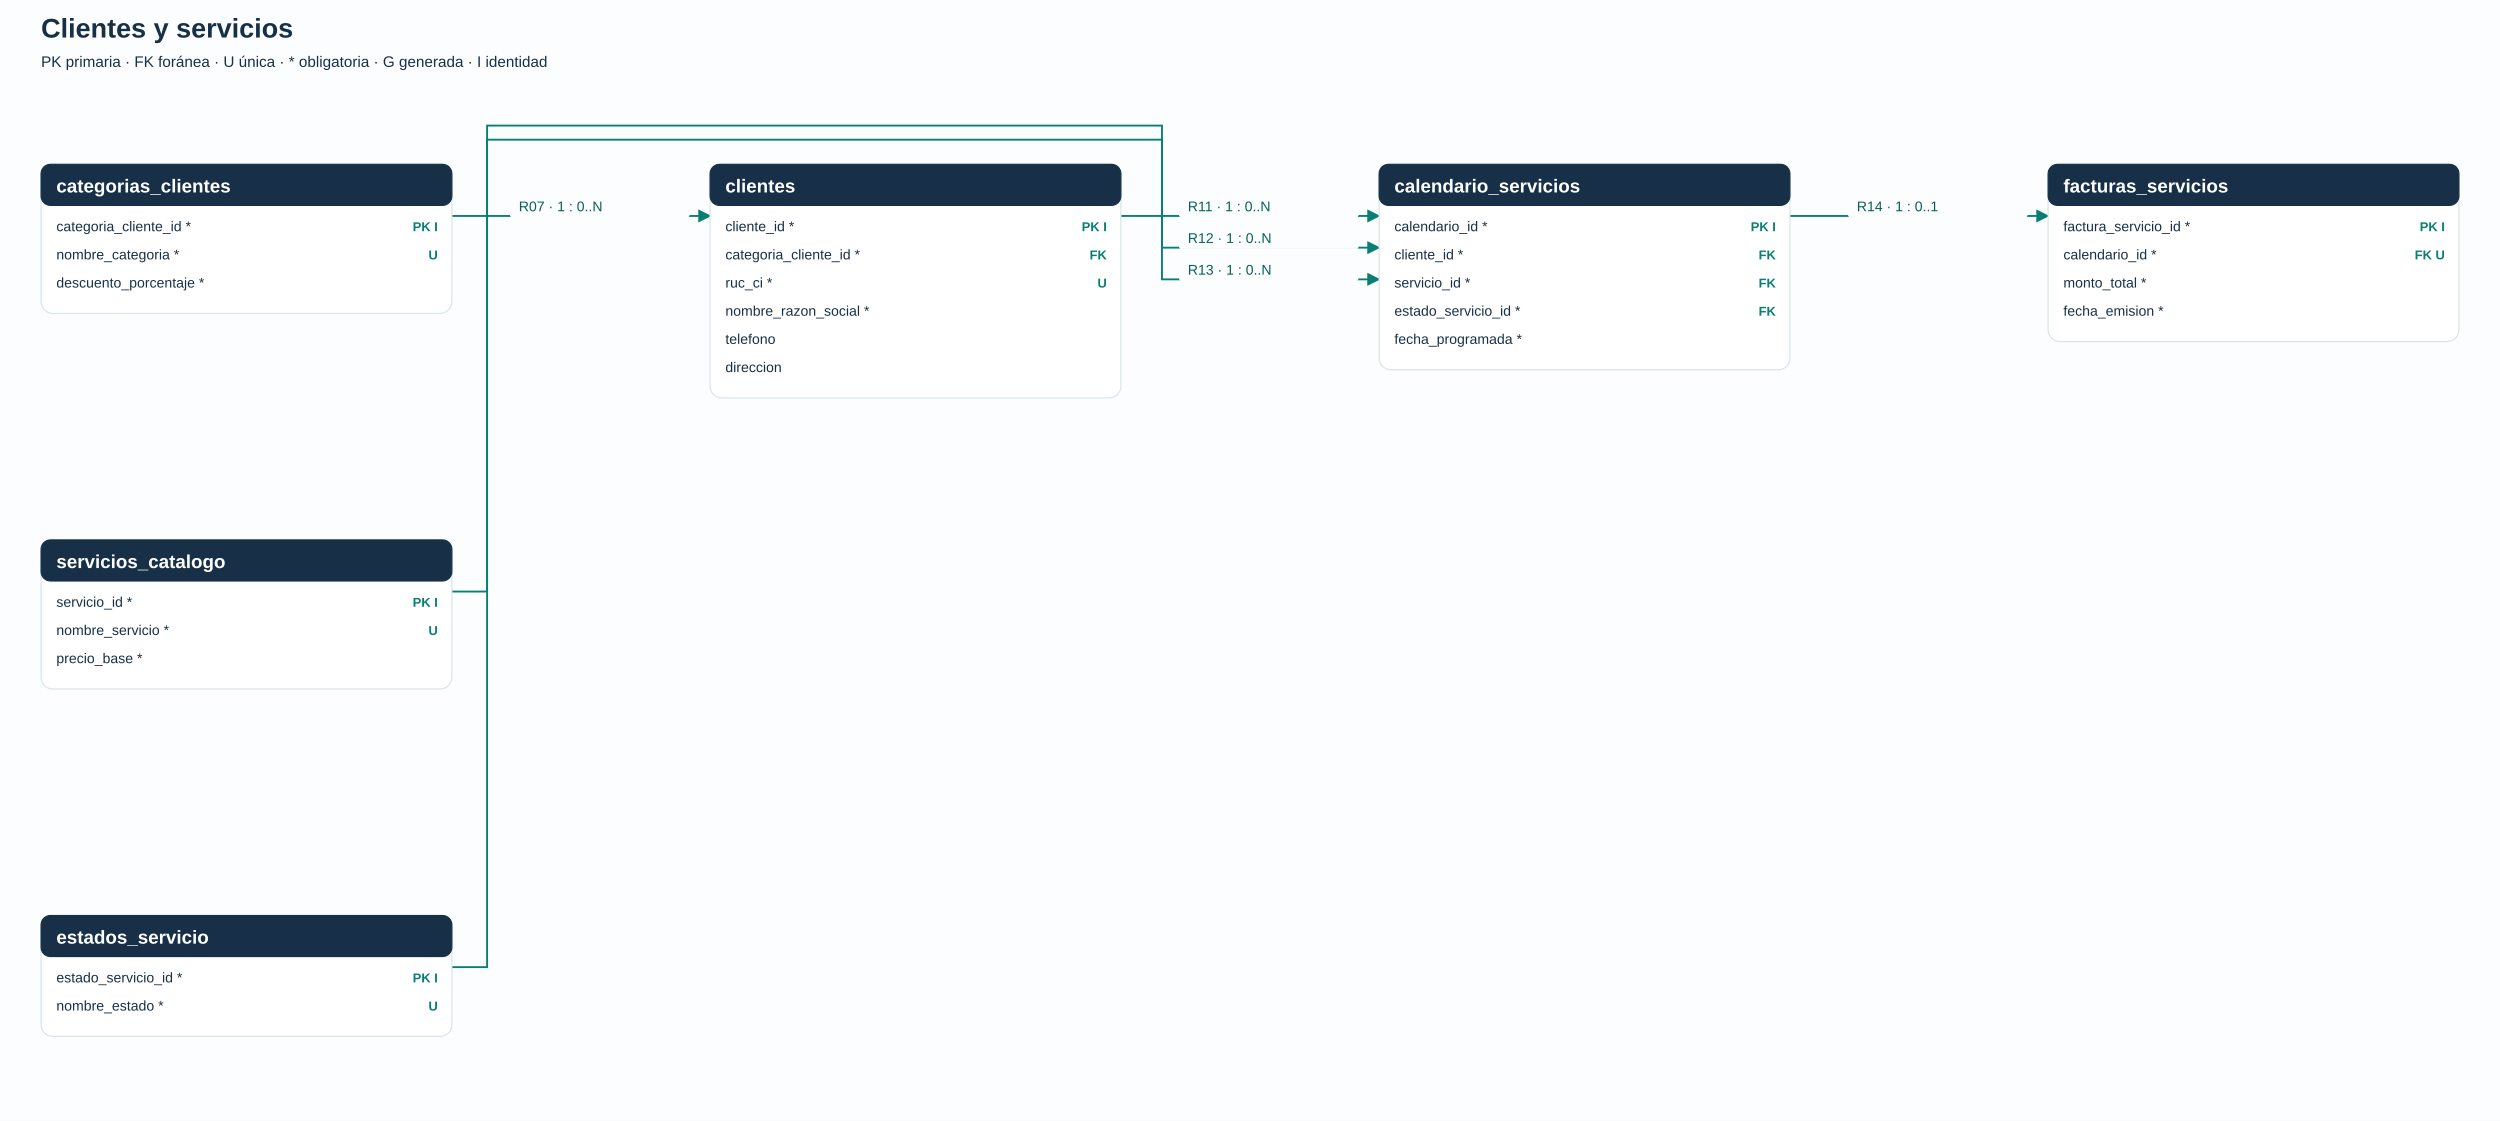
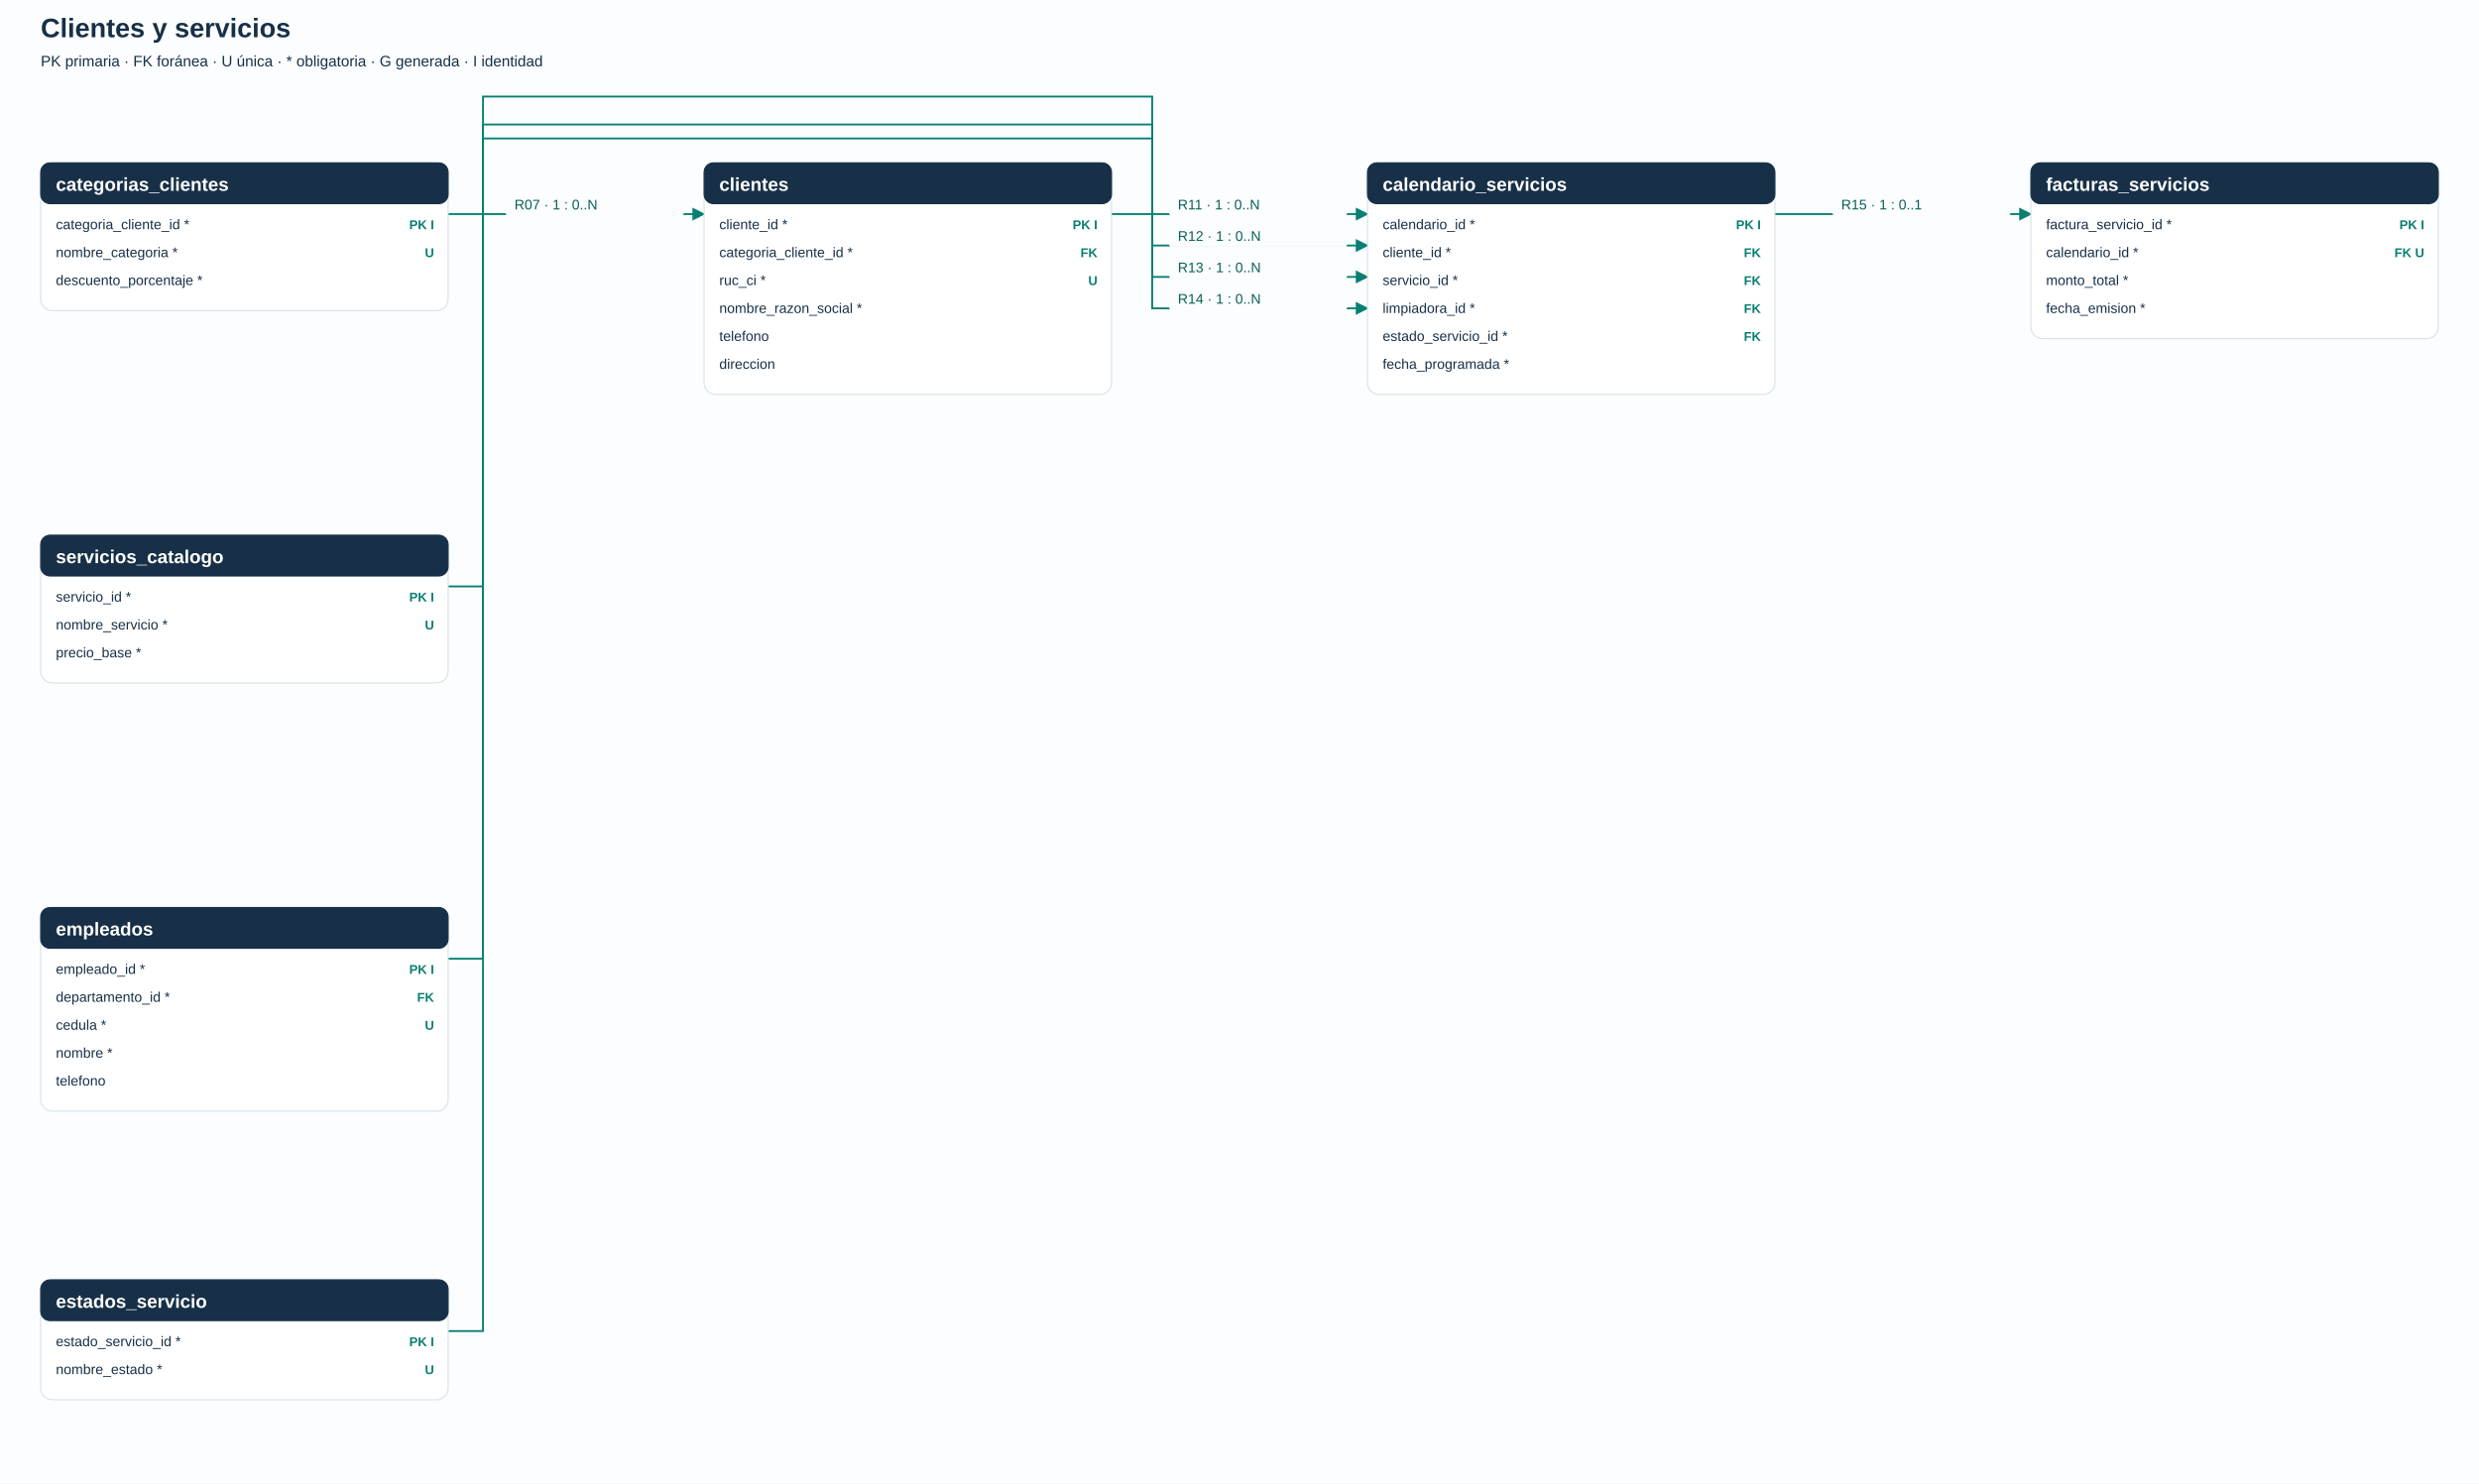
- <svg xmlns="http://www.w3.org/2000/svg" width="2130" height="955" viewBox="0 0 2130 955" role="img" aria-labelledby="title desc">
+ <svg xmlns="http://www.w3.org/2000/svg" width="2130" height="1275" viewBox="0 0 2130 1275" role="img" aria-labelledby="title desc">
  <defs>
    <marker id="arrow" viewBox="0 0 10 10" refX="9" refY="5" markerWidth="7" markerHeight="7" orient="auto-start-reverse">
      <path d="M 0 0 L 10 5 L 0 10 z" fill="#087f72" />
    </marker>
  </defs>
  <rect width="100%" height="100%" fill="#fbfdfe" />
  <g font-family="Segoe UI, Arial, sans-serif">
    <text x="35" y="32" font-size="23" fill="#173047" text-anchor="start" font-weight="700">Clientes y servicios</text>
    <text x="35" y="57" font-size="13" fill="#173047" text-anchor="start" font-weight="400">PK primaria · FK foránea · U única · * obligatoria · G generada · I identidad</text>
    <path d="M 385 184 H 440 V 184 H 605" fill="none" stroke="#087f72" stroke-width="1.6" marker-end="url(#arrow)" />
    <path d="M 955 184 H 1032 V 184 H 1175" fill="none" stroke="#087f72" stroke-width="1.6" marker-end="url(#arrow)" />
    <path d="M 385 504 H 415 V 107 H 990 V 211 H 1175" fill="none" stroke="#087f72" stroke-width="1.6" marker-end="url(#arrow)" />
    <path d="M 385 824 H 415 V 119 H 990 V 238 H 1175" fill="none" stroke="#087f72" stroke-width="1.6" marker-end="url(#arrow)" />
-     <path d="M 1525 184 H 1580 V 184 H 1745" fill="none" stroke="#087f72" stroke-width="1.6" marker-end="url(#arrow)" />
+     <path d="M 385 1144 H 415 V 83 H 990 V 265 H 1175" fill="none" stroke="#087f72" stroke-width="1.6" marker-end="url(#arrow)" />
+     <path d="M 1525 184 H 1602 V 184 H 1745" fill="none" stroke="#087f72" stroke-width="1.6" marker-end="url(#arrow)" />
    <rect x="435" y="167" width="152" height="18" rx="2" fill="#fbfdfe" stroke="#fbfdfe" />
    <text x="442" y="180" font-size="12" fill="#075f56" text-anchor="start" font-weight="400">R07 · 1 : 0..N</text>
    <rect x="1005" y="167" width="152" height="18" rx="2" fill="#fbfdfe" stroke="#fbfdfe" />
    <text x="1012" y="180" font-size="12" fill="#075f56" text-anchor="start" font-weight="400">R11 · 1 : 0..N</text>
    <rect x="1005" y="194" width="152" height="18" rx="2" fill="#fbfdfe" stroke="#fbfdfe" />
    <text x="1012" y="207" font-size="12" fill="#075f56" text-anchor="start" font-weight="400">R12 · 1 : 0..N</text>
    <rect x="1005" y="221" width="152" height="18" rx="2" fill="#fbfdfe" stroke="#fbfdfe" />
    <text x="1012" y="234" font-size="12" fill="#075f56" text-anchor="start" font-weight="400">R13 · 1 : 0..N</text>
+     <rect x="1005" y="248" width="152" height="18" rx="2" fill="#fbfdfe" stroke="#fbfdfe" />
+     <text x="1012" y="261" font-size="12" fill="#075f56" text-anchor="start" font-weight="400">R14 · 1 : 0..N</text>
    <rect x="1575" y="167" width="152" height="18" rx="2" fill="#fbfdfe" stroke="#fbfdfe" />
-     <text x="1582" y="180" font-size="12" fill="#075f56" text-anchor="start" font-weight="400">R14 · 1 : 0..1</text>
+     <text x="1582" y="180" font-size="12" fill="#075f56" text-anchor="start" font-weight="400">R15 · 1 : 0..1</text>
    <rect x="35" y="140" width="350" height="127" rx="10" fill="#fff" stroke="#d7e4e9" />
    <rect x="35" y="140" width="350" height="35" rx="8" fill="#173047" stroke="#173047" />
    <text x="48" y="164" font-size="16" fill="#fff" text-anchor="start" font-weight="600">categorias_clientes</text>
    <text x="48" y="197" font-size="12" fill="#173047" text-anchor="start" font-weight="400">categoria_cliente_id *</text>
    <text x="373" y="197" font-size="11" fill="#087f72" text-anchor="end" font-weight="700">PK I</text>
    <text x="48" y="221" font-size="12" fill="#173047" text-anchor="start" font-weight="400">nombre_categoria *</text>
    <text x="373" y="221" font-size="11" fill="#087f72" text-anchor="end" font-weight="700">U</text>
    <text x="48" y="245" font-size="12" fill="#173047" text-anchor="start" font-weight="400">descuento_porcentaje *</text>
    <text x="373" y="245" font-size="11" fill="#087f72" text-anchor="end" font-weight="700" />
    <rect x="35" y="460" width="350" height="127" rx="10" fill="#fff" stroke="#d7e4e9" />
    <rect x="35" y="460" width="350" height="35" rx="8" fill="#173047" stroke="#173047" />
    <text x="48" y="484" font-size="16" fill="#fff" text-anchor="start" font-weight="600">servicios_catalogo</text>
    <text x="48" y="517" font-size="12" fill="#173047" text-anchor="start" font-weight="400">servicio_id *</text>
    <text x="373" y="517" font-size="11" fill="#087f72" text-anchor="end" font-weight="700">PK I</text>
    <text x="48" y="541" font-size="12" fill="#173047" text-anchor="start" font-weight="400">nombre_servicio *</text>
    <text x="373" y="541" font-size="11" fill="#087f72" text-anchor="end" font-weight="700">U</text>
    <text x="48" y="565" font-size="12" fill="#173047" text-anchor="start" font-weight="400">precio_base *</text>
    <text x="373" y="565" font-size="11" fill="#087f72" text-anchor="end" font-weight="700" />
-     <rect x="35" y="780" width="350" height="103" rx="10" fill="#fff" stroke="#d7e4e9" />
+     <rect x="35" y="780" width="350" height="175" rx="10" fill="#fff" stroke="#d7e4e9" />
    <rect x="35" y="780" width="350" height="35" rx="8" fill="#173047" stroke="#173047" />
-     <text x="48" y="804" font-size="16" fill="#fff" text-anchor="start" font-weight="600">estados_servicio</text>
-     <text x="48" y="837" font-size="12" fill="#173047" text-anchor="start" font-weight="400">estado_servicio_id *</text>
+     <text x="48" y="804" font-size="16" fill="#fff" text-anchor="start" font-weight="600">empleados</text>
+     <text x="48" y="837" font-size="12" fill="#173047" text-anchor="start" font-weight="400">empleado_id *</text>
    <text x="373" y="837" font-size="11" fill="#087f72" text-anchor="end" font-weight="700">PK I</text>
-     <text x="48" y="861" font-size="12" fill="#173047" text-anchor="start" font-weight="400">nombre_estado *</text>
-     <text x="373" y="861" font-size="11" fill="#087f72" text-anchor="end" font-weight="700">U</text>
+     <text x="48" y="861" font-size="12" fill="#173047" text-anchor="start" font-weight="400">departamento_id *</text>
+     <text x="373" y="861" font-size="11" fill="#087f72" text-anchor="end" font-weight="700">FK</text>
+     <text x="48" y="885" font-size="12" fill="#173047" text-anchor="start" font-weight="400">cedula *</text>
+     <text x="373" y="885" font-size="11" fill="#087f72" text-anchor="end" font-weight="700">U</text>
+     <text x="48" y="909" font-size="12" fill="#173047" text-anchor="start" font-weight="400">nombre *</text>
+     <text x="373" y="909" font-size="11" fill="#087f72" text-anchor="end" font-weight="700" />
+     <text x="48" y="933" font-size="12" fill="#173047" text-anchor="start" font-weight="400">telefono</text>
+     <text x="373" y="933" font-size="11" fill="#087f72" text-anchor="end" font-weight="700" />
+     <rect x="35" y="1100" width="350" height="103" rx="10" fill="#fff" stroke="#d7e4e9" />
+     <rect x="35" y="1100" width="350" height="35" rx="8" fill="#173047" stroke="#173047" />
+     <text x="48" y="1124" font-size="16" fill="#fff" text-anchor="start" font-weight="600">estados_servicio</text>
+     <text x="48" y="1157" font-size="12" fill="#173047" text-anchor="start" font-weight="400">estado_servicio_id *</text>
+     <text x="373" y="1157" font-size="11" fill="#087f72" text-anchor="end" font-weight="700">PK I</text>
+     <text x="48" y="1181" font-size="12" fill="#173047" text-anchor="start" font-weight="400">nombre_estado *</text>
+     <text x="373" y="1181" font-size="11" fill="#087f72" text-anchor="end" font-weight="700">U</text>
    <rect x="605" y="140" width="350" height="199" rx="10" fill="#fff" stroke="#d7e4e9" />
    <rect x="605" y="140" width="350" height="35" rx="8" fill="#173047" stroke="#173047" />
    <text x="618" y="164" font-size="16" fill="#fff" text-anchor="start" font-weight="600">clientes</text>
    <text x="618" y="197" font-size="12" fill="#173047" text-anchor="start" font-weight="400">cliente_id *</text>
    <text x="943" y="197" font-size="11" fill="#087f72" text-anchor="end" font-weight="700">PK I</text>
    <text x="618" y="221" font-size="12" fill="#173047" text-anchor="start" font-weight="400">categoria_cliente_id *</text>
    <text x="943" y="221" font-size="11" fill="#087f72" text-anchor="end" font-weight="700">FK</text>
    <text x="618" y="245" font-size="12" fill="#173047" text-anchor="start" font-weight="400">ruc_ci *</text>
    <text x="943" y="245" font-size="11" fill="#087f72" text-anchor="end" font-weight="700">U</text>
    <text x="618" y="269" font-size="12" fill="#173047" text-anchor="start" font-weight="400">nombre_razon_social *</text>
    <text x="943" y="269" font-size="11" fill="#087f72" text-anchor="end" font-weight="700" />
    <text x="618" y="293" font-size="12" fill="#173047" text-anchor="start" font-weight="400">telefono</text>
    <text x="943" y="293" font-size="11" fill="#087f72" text-anchor="end" font-weight="700" />
    <text x="618" y="317" font-size="12" fill="#173047" text-anchor="start" font-weight="400">direccion</text>
    <text x="943" y="317" font-size="11" fill="#087f72" text-anchor="end" font-weight="700" />
-     <rect x="1175" y="140" width="350" height="175" rx="10" fill="#fff" stroke="#d7e4e9" />
+     <rect x="1175" y="140" width="350" height="199" rx="10" fill="#fff" stroke="#d7e4e9" />
    <rect x="1175" y="140" width="350" height="35" rx="8" fill="#173047" stroke="#173047" />
    <text x="1188" y="164" font-size="16" fill="#fff" text-anchor="start" font-weight="600">calendario_servicios</text>
    <text x="1188" y="197" font-size="12" fill="#173047" text-anchor="start" font-weight="400">calendario_id *</text>
    <text x="1513" y="197" font-size="11" fill="#087f72" text-anchor="end" font-weight="700">PK I</text>
    <text x="1188" y="221" font-size="12" fill="#173047" text-anchor="start" font-weight="400">cliente_id *</text>
    <text x="1513" y="221" font-size="11" fill="#087f72" text-anchor="end" font-weight="700">FK</text>
    <text x="1188" y="245" font-size="12" fill="#173047" text-anchor="start" font-weight="400">servicio_id *</text>
    <text x="1513" y="245" font-size="11" fill="#087f72" text-anchor="end" font-weight="700">FK</text>
-     <text x="1188" y="269" font-size="12" fill="#173047" text-anchor="start" font-weight="400">estado_servicio_id *</text>
+     <text x="1188" y="269" font-size="12" fill="#173047" text-anchor="start" font-weight="400">limpiadora_id *</text>
    <text x="1513" y="269" font-size="11" fill="#087f72" text-anchor="end" font-weight="700">FK</text>
-     <text x="1188" y="293" font-size="12" fill="#173047" text-anchor="start" font-weight="400">fecha_programada *</text>
-     <text x="1513" y="293" font-size="11" fill="#087f72" text-anchor="end" font-weight="700" />
+     <text x="1188" y="293" font-size="12" fill="#173047" text-anchor="start" font-weight="400">estado_servicio_id *</text>
+     <text x="1513" y="293" font-size="11" fill="#087f72" text-anchor="end" font-weight="700">FK</text>
+     <text x="1188" y="317" font-size="12" fill="#173047" text-anchor="start" font-weight="400">fecha_programada *</text>
+     <text x="1513" y="317" font-size="11" fill="#087f72" text-anchor="end" font-weight="700" />
    <rect x="1745" y="140" width="350" height="151" rx="10" fill="#fff" stroke="#d7e4e9" />
    <rect x="1745" y="140" width="350" height="35" rx="8" fill="#173047" stroke="#173047" />
    <text x="1758" y="164" font-size="16" fill="#fff" text-anchor="start" font-weight="600">facturas_servicios</text>
    <text x="1758" y="197" font-size="12" fill="#173047" text-anchor="start" font-weight="400">factura_servicio_id *</text>
    <text x="2083" y="197" font-size="11" fill="#087f72" text-anchor="end" font-weight="700">PK I</text>
    <text x="1758" y="221" font-size="12" fill="#173047" text-anchor="start" font-weight="400">calendario_id *</text>
    <text x="2083" y="221" font-size="11" fill="#087f72" text-anchor="end" font-weight="700">FK U</text>
    <text x="1758" y="245" font-size="12" fill="#173047" text-anchor="start" font-weight="400">monto_total *</text>
    <text x="2083" y="245" font-size="11" fill="#087f72" text-anchor="end" font-weight="700" />
    <text x="1758" y="269" font-size="12" fill="#173047" text-anchor="start" font-weight="400">fecha_emision *</text>
    <text x="2083" y="269" font-size="11" fill="#087f72" text-anchor="end" font-weight="700" />
  </g>
</svg>
